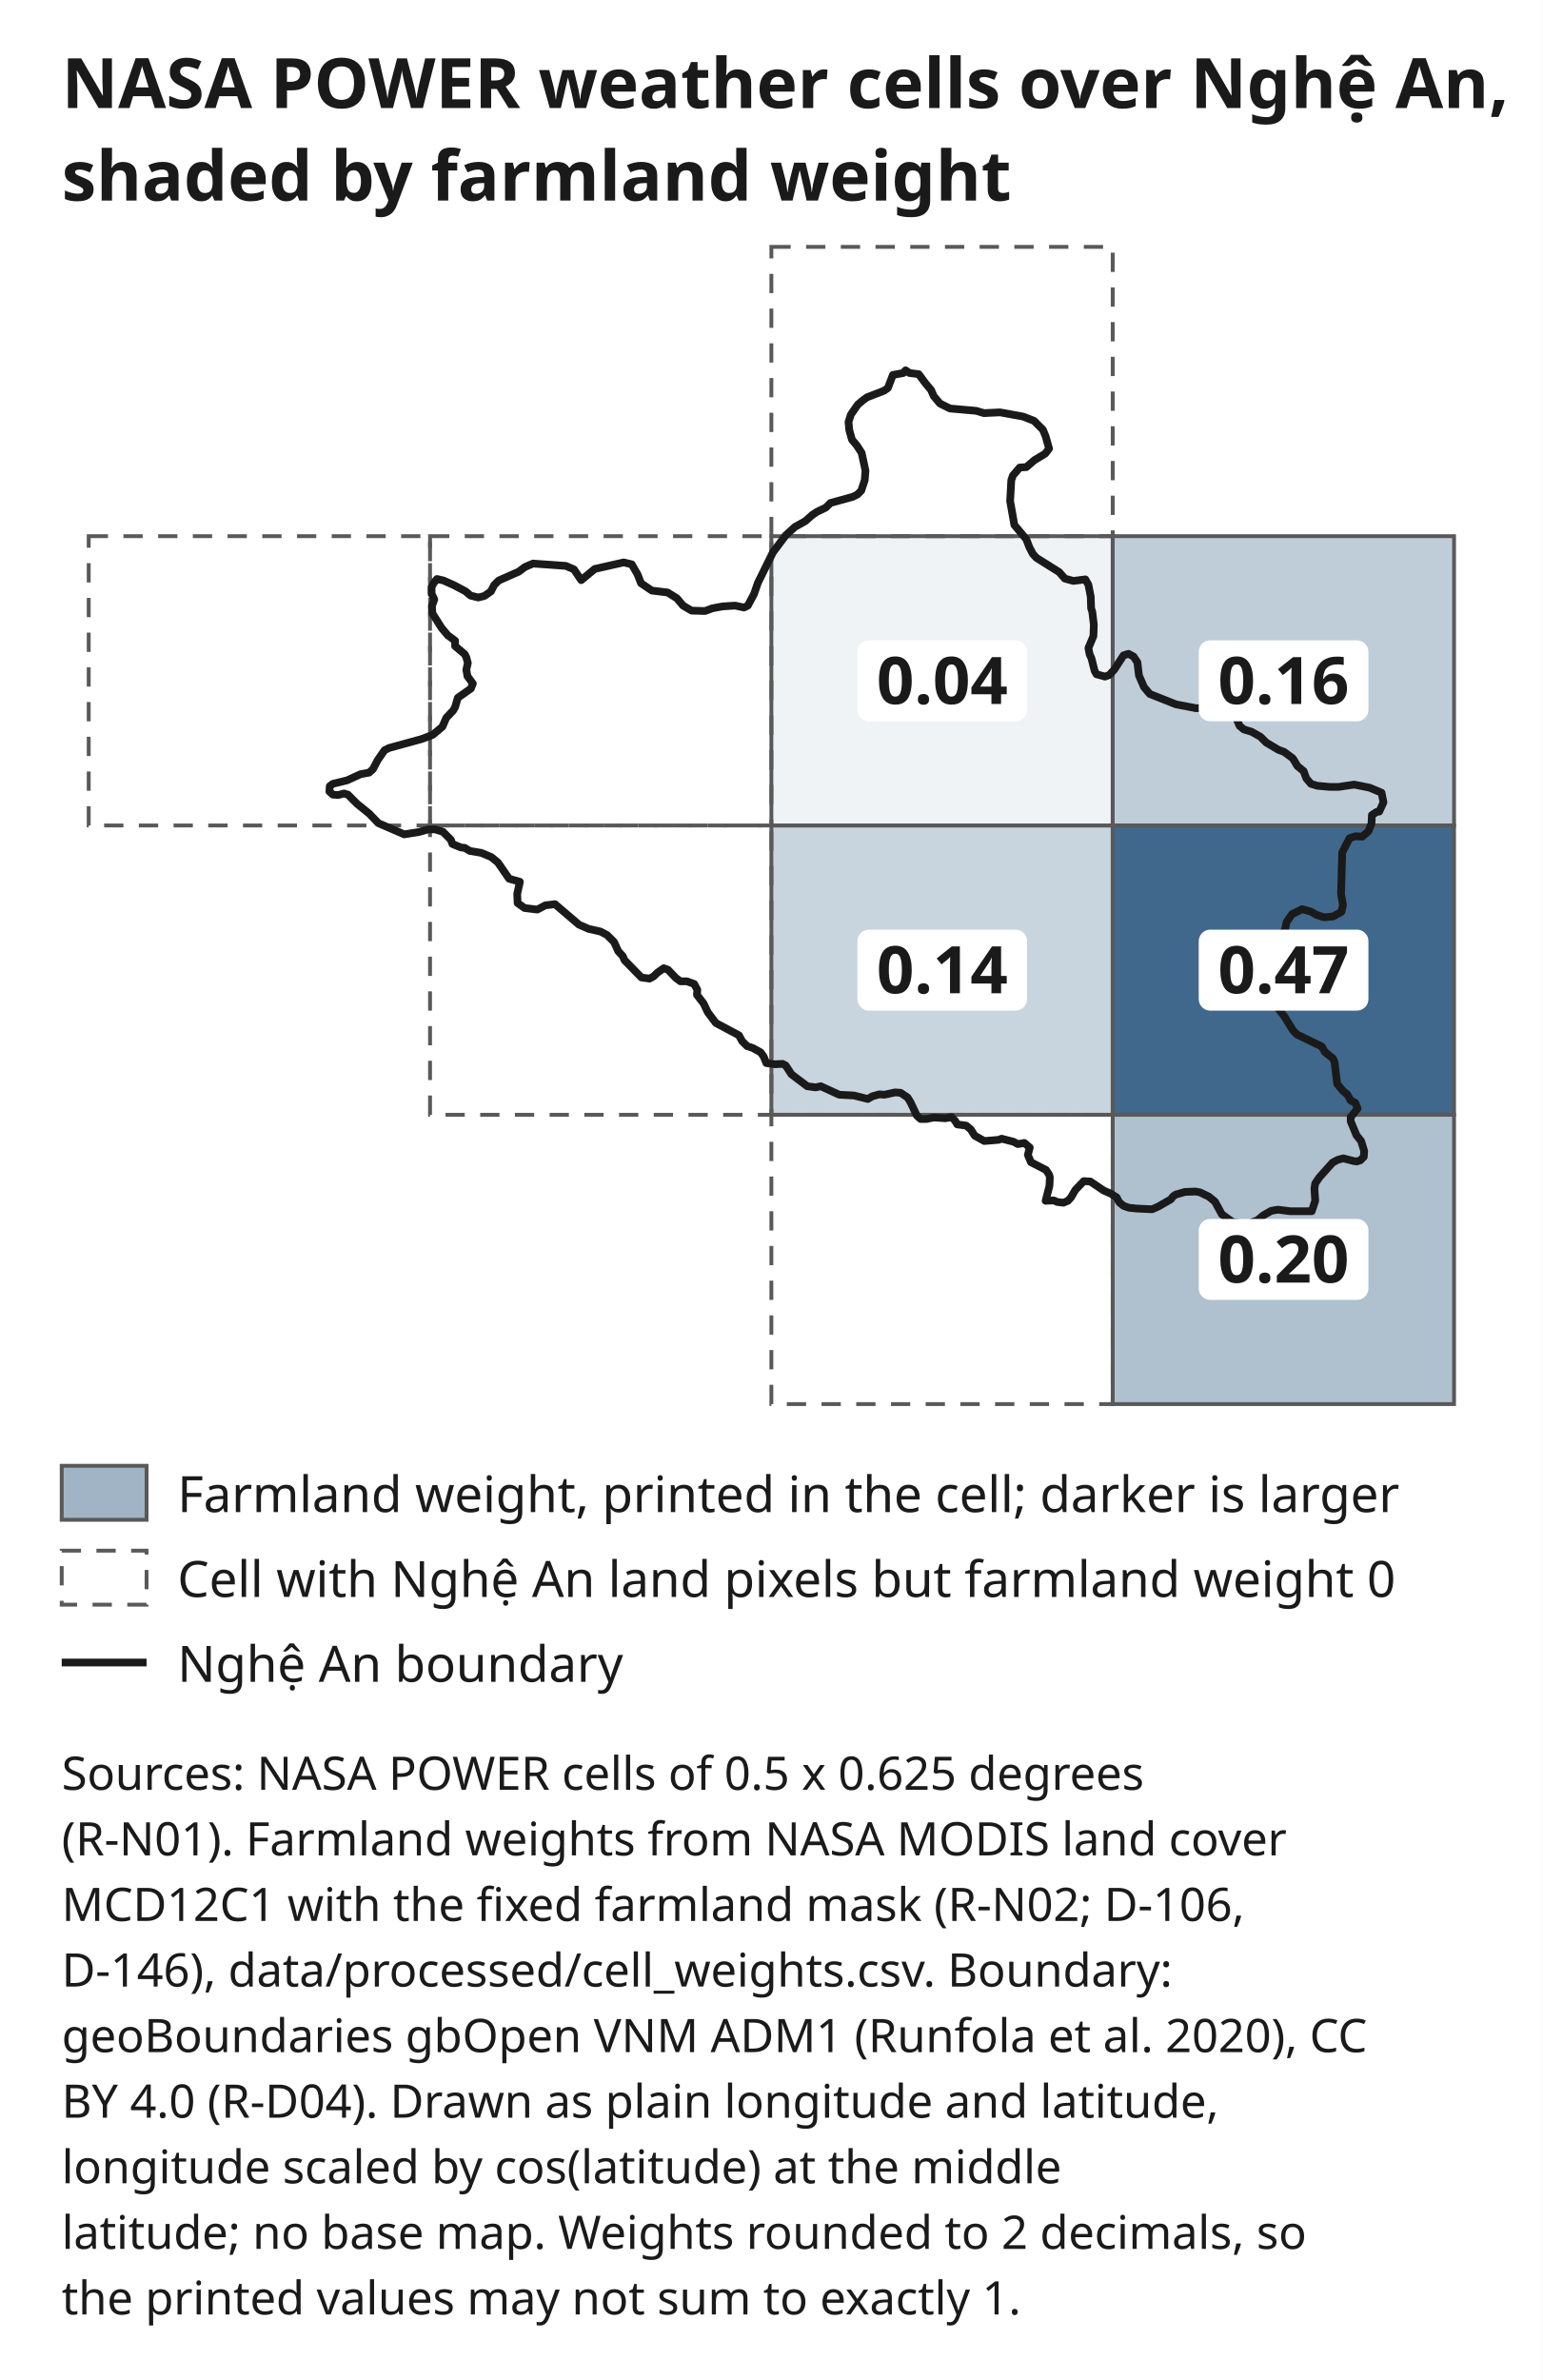
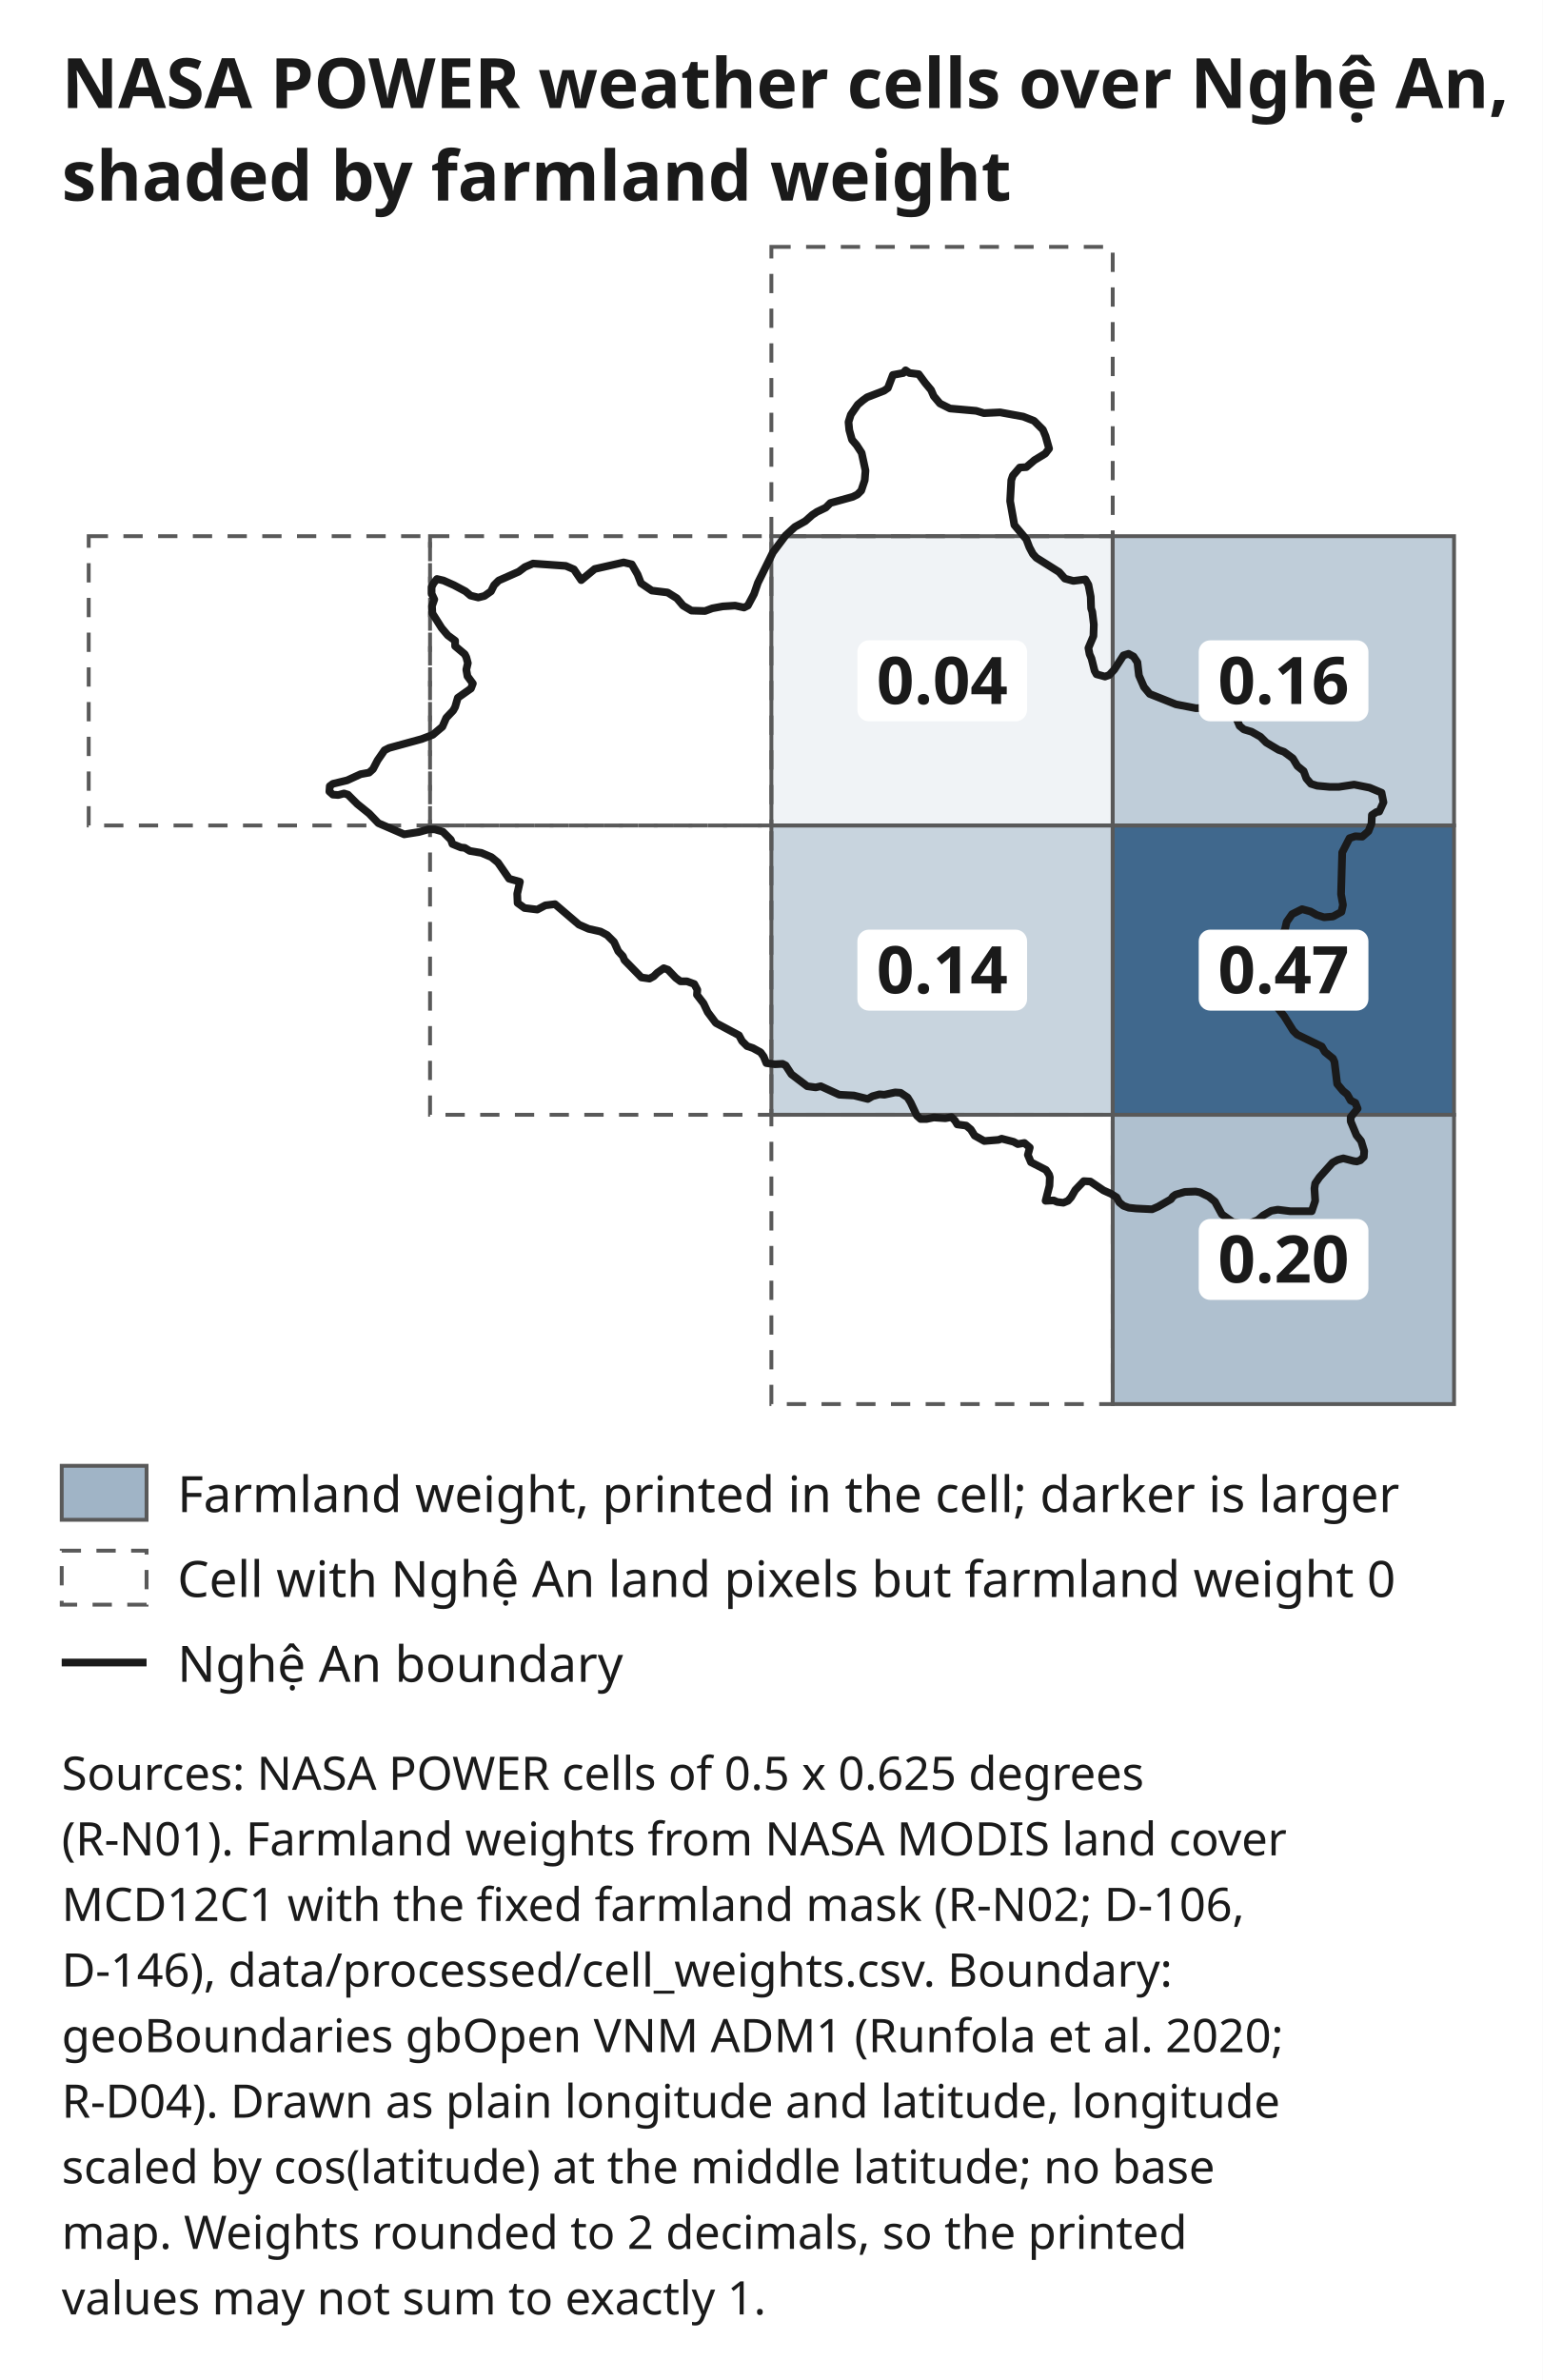
<svg xmlns="http://www.w3.org/2000/svg" width="400" height="617" viewBox="0 0 400 617" role="img" aria-labelledby="grid-figure-title grid-figure-desc" font-family="sans-serif" font-size="14" fill="#1a1a1a">
  <rect width="400" height="617" fill="#ffffff" />
  <text x="16.0" y="28.0" font-size="18" font-weight="bold">NASA POWER weather cells over Nghệ An,</text>
  <text x="16.0" y="52.0" font-size="18" font-weight="bold">shaded by farmland weight</text>
  <g data-cell="18.5_105.0">
    <rect x="200.0" y="289.0" width="88.5" height="75.0" fill="none" stroke="#595959" stroke-dasharray="5 4" />
  </g>
  <g data-cell="19.0_104.375">
    <rect x="111.5" y="214.0" width="88.5" height="75.0" fill="none" stroke="#595959" stroke-dasharray="5 4" />
  </g>
  <g data-cell="19.5_103.75">
    <rect x="23.0" y="139.0" width="88.5" height="75.0" fill="none" stroke="#595959" stroke-dasharray="5 4" />
  </g>
  <g data-cell="19.5_104.375">
    <rect x="111.5" y="139.0" width="88.5" height="75.0" fill="none" stroke="#595959" stroke-dasharray="5 4" />
  </g>
  <g data-cell="20.0_105.0">
    <rect x="200.0" y="64.0" width="88.5" height="75.0" fill="none" stroke="#595959" stroke-dasharray="5 4" />
  </g>
  <g data-cell="18.5_105.625">
    <rect x="288.5" y="289.0" width="88.5" height="75.0" fill="#1f4e79" fill-opacity="0.352" stroke="#595959" />
  </g>
  <g data-cell="19.0_105.0">
    <rect x="200.0" y="214.0" width="88.5" height="75.0" fill="#1f4e79" fill-opacity="0.244" stroke="#595959" />
  </g>
  <g data-cell="19.0_105.625">
    <rect x="288.5" y="214.0" width="88.5" height="75.0" fill="#1f4e79" fill-opacity="0.850" stroke="#595959" />
  </g>
  <g data-cell="19.5_105.0">
    <rect x="200.0" y="139.0" width="88.5" height="75.0" fill="#1f4e79" fill-opacity="0.068" stroke="#595959" />
  </g>
  <g data-cell="19.5_105.625">
    <rect x="288.5" y="139.0" width="88.5" height="75.0" fill="#1f4e79" fill-opacity="0.283" stroke="#595959" />
  </g>
  <path d="M 347.5,300.5 L 348.3,300.3 L 351.0,301.0 L 351.8,301.1 L 352.7,300.8 L 353.6,299.9 L 353.7,298.4 L 352.9,295.8 L 351.7,294.3 L 350.2,290.7 L 350.2,289.6 L 352.0,287.4 L 351.4,285.9 L 350.2,285.3 L 349.3,283.7 L 348.2,282.8 L 346.7,281.0 L 346.0,275.3 L 345.6,274.4 L 343.5,272.7 L 342.7,271.3 L 336.3,268.2 L 335.3,267.2 L 333.0,263.5 L 331.3,261.3 L 329.7,255.9 L 330.3,253.6 L 330.5,246.3 L 331.7,242.9 L 333.1,241.2 L 333.6,239.0 L 335.0,237.0 L 337.6,235.7 L 339.8,236.3 L 341.4,237.2 L 343.3,237.8 L 345.6,237.6 L 347.8,236.4 L 348.2,234.6 L 347.7,231.8 L 348.0,221.0 L 349.9,217.3 L 351.4,216.8 L 353.2,216.9 L 354.8,215.5 L 355.6,213.5 L 355.7,211.3 L 356.9,210.5 L 357.6,210.4 L 358.7,208.0 L 358.2,205.5 L 355.1,204.2 L 351.1,203.4 L 347.1,204.0 L 344.8,204.0 L 341.5,203.7 L 339.9,203.2 L 338.7,201.8 L 338.0,199.9 L 336.4,198.6 L 335.2,196.6 L 332.9,194.9 L 331.5,194.4 L 328.3,192.5 L 326.8,191.0 L 324.5,189.7 L 322.5,189.1 L 321.4,188.2 L 320.6,186.3 L 320.4,184.6 L 319.6,182.9 L 318.4,182.1 L 316.8,182.0 L 312.4,183.5 L 310.1,183.6 L 304.9,182.6 L 298.1,179.9 L 296.6,178.1 L 295.3,175.1 L 294.9,171.7 L 293.9,170.2 L 292.6,169.5 L 291.3,169.9 L 288.9,173.6 L 287.6,175.0 L 286.5,175.4 L 284.3,174.8 L 283.8,173.9 L 283.0,170.7 L 282.5,169.6 L 282.2,168.0 L 283.5,164.9 L 283.6,161.9 L 283.2,158.6 L 282.9,157.7 L 282.8,154.7 L 282.2,151.6 L 281.4,150.2 L 278.3,150.6 L 276.1,150.0 L 274.6,148.3 L 268.7,144.6 L 267.8,143.6 L 266.9,141.9 L 266.1,139.8 L 263.0,136.1 L 261.9,129.9 L 262.2,124.5 L 262.6,123.3 L 264.4,121.2 L 266.1,121.1 L 268.2,119.3 L 271.0,117.6 L 272.0,116.3 L 271.1,113.1 L 270.4,111.4 L 268.1,109.1 L 265.3,108.0 L 259.3,106.9 L 255.1,107.1 L 253.1,106.5 L 246.3,105.9 L 243.7,104.6 L 242.1,102.7 L 241.4,101.1 L 239.9,99.3 L 238.2,97.0 L 235.8,96.7 L 234.8,96.0 L 234.2,96.7 L 231.5,97.2 L 230.2,100.6 L 229.2,101.3 L 224.8,103.0 L 223.7,103.8 L 222.4,104.9 L 220.6,107.5 L 220.0,109.4 L 220.2,111.5 L 220.9,114.0 L 222.1,115.4 L 223.4,117.4 L 224.4,122.0 L 224.2,124.5 L 223.3,127.2 L 222.3,128.2 L 221.1,128.8 L 215.3,130.4 L 214.1,131.6 L 211.8,132.7 L 210.6,133.5 L 208.8,135.1 L 206.1,136.6 L 203.7,138.8 L 200.4,143.2 L 196.5,151.1 L 195.5,154.0 L 193.9,157.0 L 192.9,157.5 L 190.6,157.0 L 187.4,157.2 L 184.7,157.7 L 182.8,158.4 L 179.3,158.3 L 177.1,157.0 L 175.5,155.1 L 173.1,153.6 L 169.0,153.1 L 166.2,151.2 L 165.3,148.9 L 163.8,146.3 L 161.7,145.8 L 154.2,147.5 L 150.7,150.4 L 148.8,147.6 L 146.7,146.7 L 138.2,146.1 L 136.1,147.0 L 134.5,148.2 L 129.3,150.5 L 128.1,151.7 L 127.3,153.3 L 125.6,154.5 L 124.0,154.9 L 122.0,154.4 L 120.7,153.3 L 117.7,151.7 L 115.0,150.5 L 113.3,150.1 L 112.4,151.2 L 111.9,152.2 L 111.9,153.9 L 112.6,155.4 L 112.0,157.1 L 112.1,159.0 L 114.5,162.8 L 116.1,164.7 L 118.0,166.1 L 118.0,167.5 L 120.5,169.6 L 120.9,170.4 L 121.3,171.9 L 120.9,173.6 L 121.2,175.3 L 122.6,177.2 L 122.1,178.5 L 118.7,180.9 L 118.0,183.3 L 117.5,184.2 L 115.7,186.1 L 114.7,188.4 L 112.2,190.5 L 109.3,191.6 L 100.9,193.9 L 99.7,194.5 L 97.9,197.1 L 96.7,199.4 L 95.7,200.3 L 93.5,200.7 L 90.0,202.3 L 86.3,203.2 L 85.5,203.8 L 85.4,205.2 L 86.3,206.0 L 87.7,206.1 L 89.2,205.7 L 90.2,206.0 L 92.6,208.4 L 95.7,210.9 L 98.1,213.4 L 104.8,216.3 L 108.6,215.7 L 111.1,215.0 L 112.7,215.0 L 114.8,215.6 L 116.9,217.7 L 117.3,218.8 L 119.5,219.7 L 120.5,219.8 L 121.8,220.6 L 124.8,221.1 L 127.4,222.2 L 129.1,223.6 L 132.0,227.8 L 134.8,228.6 L 134.1,231.7 L 134.2,234.1 L 136.0,235.4 L 139.3,235.8 L 141.4,234.7 L 143.9,234.4 L 150.1,239.7 L 152.6,240.8 L 155.7,241.5 L 157.4,242.4 L 159.2,244.2 L 160.3,246.6 L 161.5,247.9 L 161.9,248.9 L 166.3,253.4 L 168.4,253.7 L 169.5,253.1 L 170.4,252.2 L 172.1,251.0 L 173.2,251.4 L 175.2,253.5 L 176.4,254.4 L 178.1,254.4 L 180.0,255.1 L 180.8,256.6 L 180.7,257.9 L 182.4,260.1 L 183.5,262.4 L 185.6,265.2 L 191.6,268.4 L 192.4,269.9 L 193.7,271.2 L 195.2,271.7 L 197.2,272.8 L 198.0,273.9 L 198.7,275.6 L 200.9,275.9 L 202.9,275.8 L 203.7,276.2 L 205.2,278.5 L 209.3,281.6 L 211.5,281.9 L 212.8,281.6 L 217.6,283.8 L 221.4,284.0 L 225.0,284.9 L 226.2,284.2 L 228.0,283.7 L 229.3,283.8 L 232.1,283.2 L 233.5,283.3 L 235.3,284.5 L 236.1,285.8 L 237.7,289.2 L 238.7,290.1 L 240.2,290.1 L 242.1,289.7 L 245.1,289.9 L 246.7,289.6 L 247.6,290.5 L 248.2,291.5 L 250.5,291.8 L 251.7,292.8 L 252.7,294.4 L 255.2,295.8 L 258.9,295.5 L 259.7,295.2 L 262.8,296.0 L 263.9,296.6 L 265.6,296.3 L 267.0,297.5 L 266.5,299.4 L 267.3,301.3 L 271.2,303.3 L 272.0,304.5 L 272.2,305.2 L 272.1,307.4 L 271.1,311.3 L 273.2,311.2 L 274.1,311.6 L 275.7,311.8 L 276.9,311.3 L 277.7,310.4 L 278.8,308.5 L 281.0,306.2 L 282.7,306.3 L 286.1,308.6 L 288.1,309.5 L 289.5,310.4 L 290.2,311.7 L 291.3,312.6 L 292.7,313.1 L 294.6,313.3 L 298.7,313.5 L 300.3,312.8 L 303.6,310.9 L 304.1,310.2 L 304.8,309.7 L 307.2,309.0 L 310.0,308.9 L 311.1,309.1 L 313.4,310.2 L 315.0,311.5 L 316.8,314.8 L 319.6,316.8 L 321.9,317.2 L 324.1,317.1 L 326.1,316.3 L 327.5,315.1 L 329.6,313.9 L 331.3,313.6 L 334.5,314.0 L 340.1,314.0 L 341.0,311.3 L 340.8,308.1 L 341.0,306.8 L 342.1,305.2 L 345.5,301.4 L 346.8,300.7 L 347.5,300.5 Z" fill="none" stroke="#1a1a1a" stroke-width="2" stroke-linejoin="round" />
  <g data-label="18.5_105.625">
    <rect x="310.8" y="316.0" width="44" height="21" rx="3" fill="#ffffff" />
    <text x="332.8" y="332.5" font-size="17" font-weight="bold" text-anchor="middle">0.20</text>
  </g>
  <g data-label="19.0_105.0">
    <rect x="222.3" y="241.0" width="44" height="21" rx="3" fill="#ffffff" />
    <text x="244.3" y="257.5" font-size="17" font-weight="bold" text-anchor="middle">0.14</text>
  </g>
  <g data-label="19.0_105.625">
    <rect x="310.8" y="241.0" width="44" height="21" rx="3" fill="#ffffff" />
    <text x="332.8" y="257.5" font-size="17" font-weight="bold" text-anchor="middle">0.47</text>
  </g>
  <g data-label="19.5_105.0">
    <rect x="222.3" y="166.0" width="44" height="21" rx="3" fill="#ffffff" />
    <text x="244.3" y="182.5" font-size="17" font-weight="bold" text-anchor="middle">0.04</text>
  </g>
  <g data-label="19.5_105.625">
    <rect x="310.8" y="166.0" width="44" height="21" rx="3" fill="#ffffff" />
    <text x="332.8" y="182.5" font-size="17" font-weight="bold" text-anchor="middle">0.16</text>
  </g>
  <rect x="16" y="380" width="22" height="14" fill="#1f4e79" fill-opacity="0.425" stroke="#595959" />
  <text x="46.0" y="392.0" font-size="13">Farmland weight, printed in the cell; darker is larger</text>
  <rect x="16" y="402" width="22" height="14" fill="none" stroke="#595959" stroke-dasharray="5 4" />
  <text x="46.0" y="414.0" font-size="13">Cell with Nghệ An land pixels but farmland weight 0</text>
  <line x1="16" y1="431" x2="38" y2="431" stroke="#1a1a1a" stroke-width="2" />
  <text x="46.0" y="436.0" font-size="13">Nghệ An boundary</text>
  <text x="16.0" y="464.0" font-size="12">Sources: NASA POWER cells of 0.5 x 0.625 degrees</text>
  <text x="16.0" y="481.0" font-size="12">(R-N01). Farmland weights from NASA MODIS land cover</text>
  <text x="16.0" y="498.0" font-size="12">MCD12C1 with the fixed farmland mask (R-N02; D-106,</text>
  <text x="16.0" y="515.0" font-size="12">D-146), data/processed/cell_weights.csv. Boundary:</text>
-   <text x="16.0" y="532.0" font-size="12">geoBoundaries gbOpen VNM ADM1 (Runfola et al. 2020), CC</text>
-   <text x="16.0" y="549.0" font-size="12">BY 4.0 (R-D04). Drawn as plain longitude and latitude,</text>
-   <text x="16.0" y="566.0" font-size="12">longitude scaled by cos(latitude) at the middle</text>
-   <text x="16.0" y="583.0" font-size="12">latitude; no base map. Weights rounded to 2 decimals, so</text>
-   <text x="16.0" y="600.0" font-size="12">the printed values may not sum to exactly 1.</text>
+   <text x="16.0" y="532.0" font-size="12">geoBoundaries gbOpen VNM ADM1 (Runfola et al. 2020;</text>
+   <text x="16.0" y="549.0" font-size="12">R-D04). Drawn as plain longitude and latitude, longitude</text>
+   <text x="16.0" y="566.0" font-size="12">scaled by cos(latitude) at the middle latitude; no base</text>
+   <text x="16.0" y="583.0" font-size="12">map. Weights rounded to 2 decimals, so the printed</text>
+   <text x="16.0" y="600.0" font-size="12">values may not sum to exactly 1.</text>
</svg>
